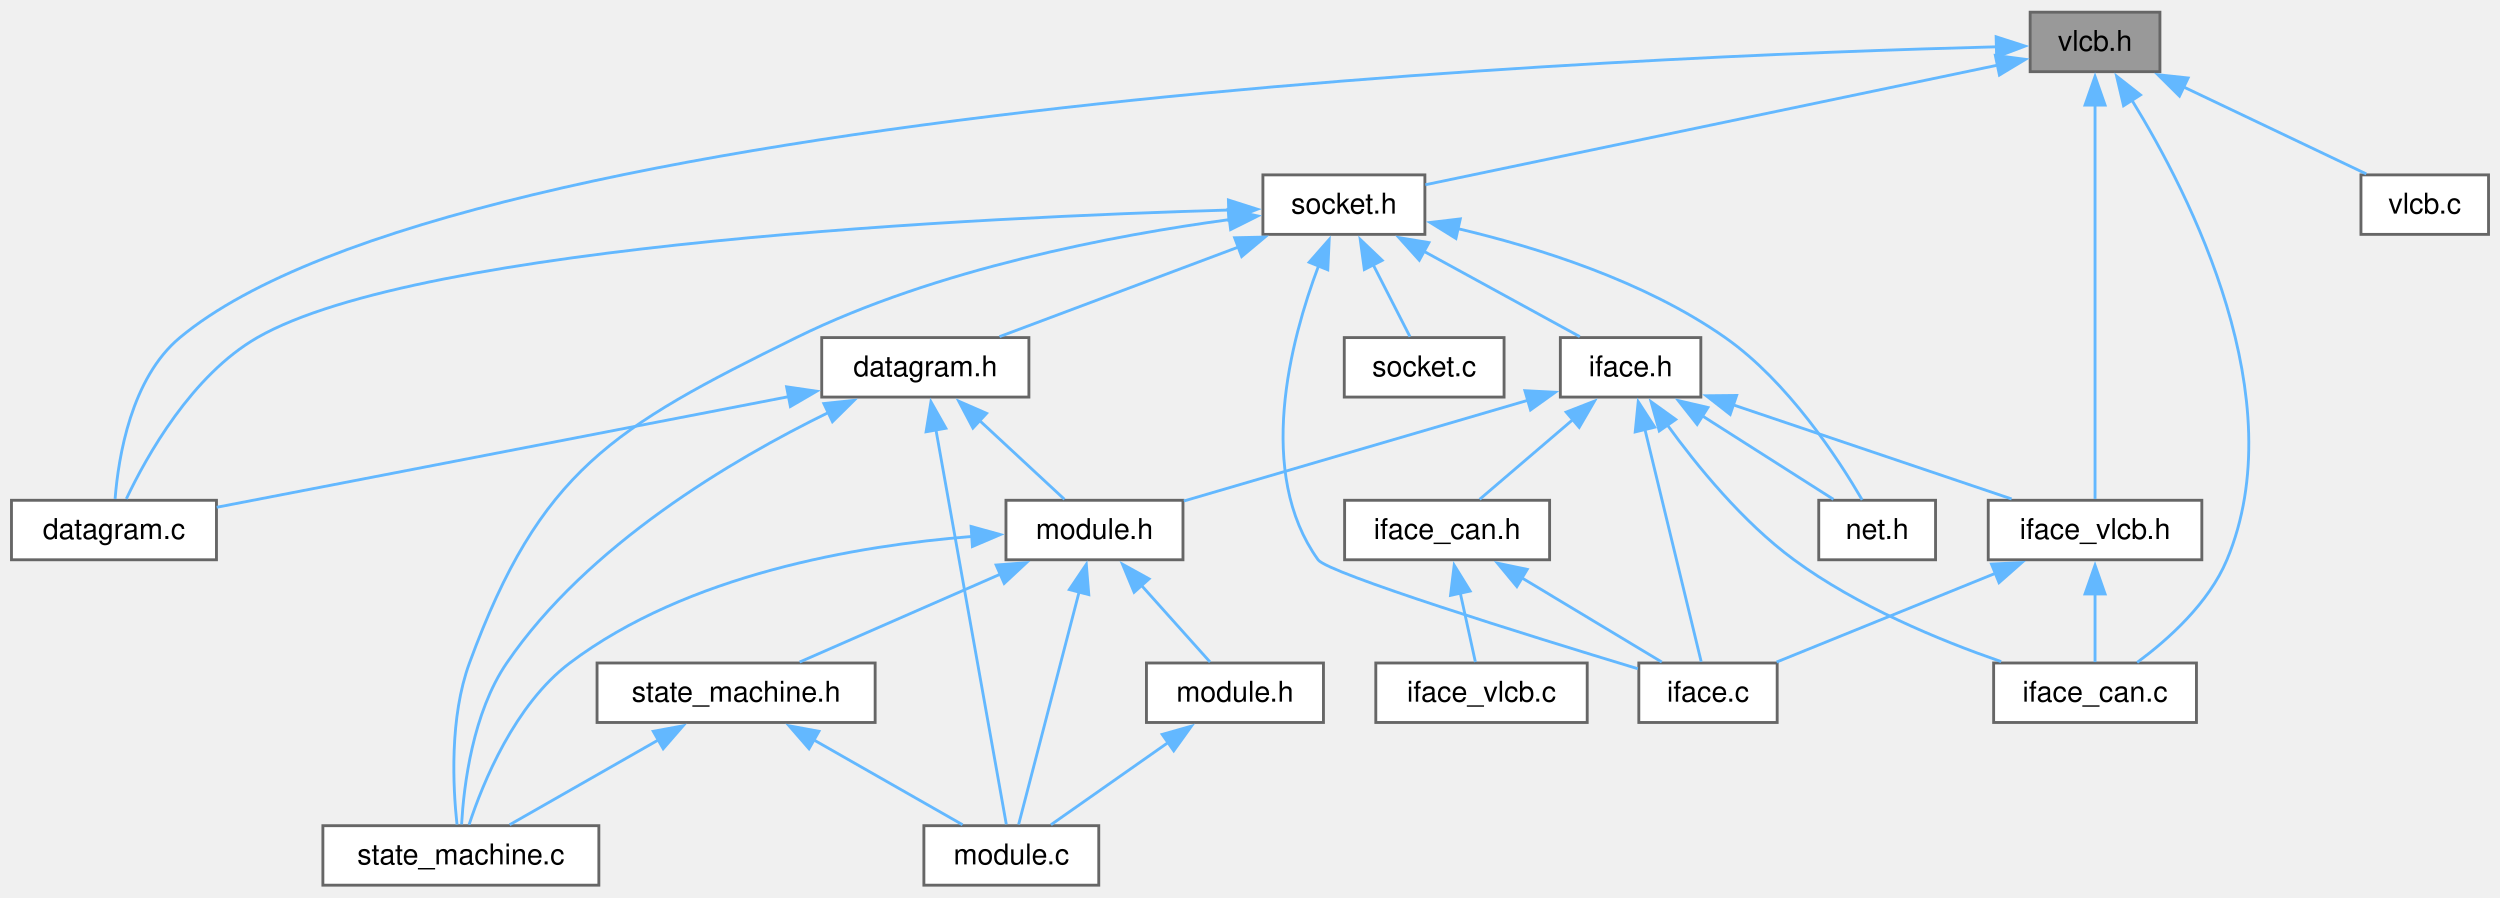
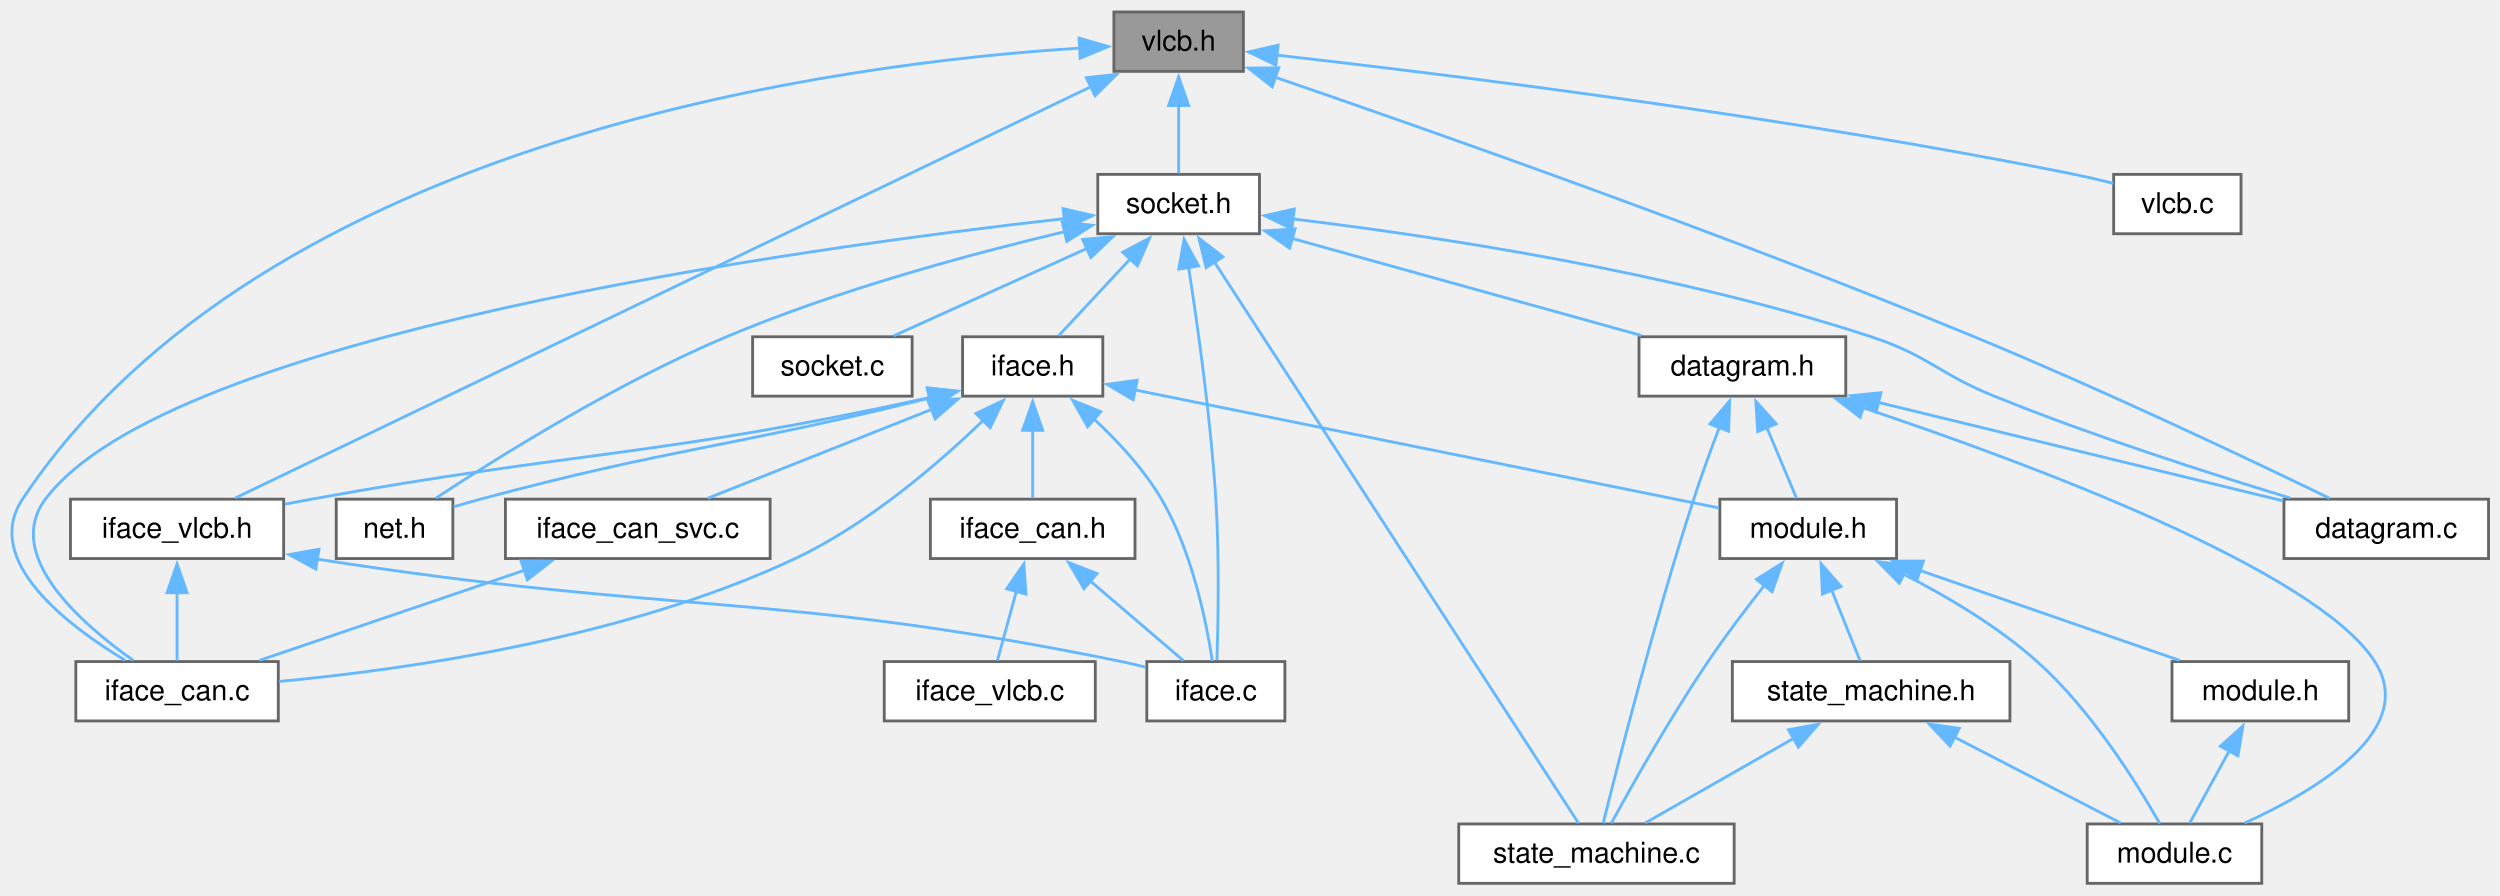
- <svg xmlns="http://www.w3.org/2000/svg" xmlns:xlink="http://www.w3.org/1999/xlink" width="872pt" height="313pt" viewBox="0.00 0.00 872.00 312.50">
+ <svg xmlns="http://www.w3.org/2000/svg" xmlns:xlink="http://www.w3.org/1999/xlink" width="874pt" height="313pt" viewBox="0.00 0.00 873.62 312.50">
  <g id="graph0" class="graph" transform="scale(1 1) rotate(0) translate(4 308.5)">
    <g id="Node000001" class="node">
      <g id="a_Node000001">
        <a xlink:title=" ">
-           <polygon fill="#999999" stroke="#666666" points="749.38,-304.5 704.12,-304.5 704.12,-283.75 749.38,-283.75 749.38,-304.5" />
-           <text text-anchor="middle" x="726.75" y="-291" font-family="Helvetica,sans-Serif" font-size="10.00">vlcb.h</text>
+           <polygon fill="#999999" stroke="#666666" points="430.5,-304.5 385.25,-304.5 385.25,-283.75 430.5,-283.75 430.5,-304.5" />
+           <text text-anchor="middle" x="407.87" y="-291" font-family="Helvetica,sans-Serif" font-size="10.00">vlcb.h</text>
        </a>
      </g>
    </g>
    <g id="Node000002" class="node">
      <g id="a_Node000002">
        <a xlink:href="socket_2datagram_8c.html" target="_top" xlink:title=" ">
-           <polygon fill="white" stroke="#666666" points="71.5,-134.25 0,-134.25 0,-113.5 71.5,-113.5 71.5,-134.25" />
-           <text text-anchor="middle" x="35.75" y="-120.75" font-family="Helvetica,sans-Serif" font-size="10.00">datagram.c</text>
+           <polygon fill="white" stroke="#666666" points="865.62,-134.25 794.12,-134.25 794.12,-113.5 865.62,-113.5 865.62,-134.25" />
+           <text text-anchor="middle" x="829.87" y="-120.75" font-family="Helvetica,sans-Serif" font-size="10.00">datagram.c</text>
        </a>
      </g>
    </g>
    <g id="edge1_Node000001_Node000002" class="edge">
      <g id="a_edge1_Node000001_Node000002">
        <a xlink:title=" ">
-           <path fill="none" stroke="#63b8ff" d="M692.63,-292.43C570.45,-289.27 156.8,-272.64 58.75,-191 41.75,-176.85 37.3,-149.4 36.14,-134.71" />
-           <polygon fill="#63b8ff" stroke="#63b8ff" points="692.25,-295.92 702.33,-292.67 692.42,-288.92 692.25,-295.92" />
+           <path fill="none" stroke="#63b8ff" d="M441.52,-281.72C494.13,-263.68 598.86,-226.9 685.87,-191 730.88,-172.43 782.49,-147.93 810.05,-134.57" />
+           <polygon fill="#63b8ff" stroke="#63b8ff" points="440.57,-278.35 432.24,-284.89 442.83,-284.97 440.57,-278.35" />
        </a>
      </g>
    </g>
    <g id="Node000003" class="node">
      <g id="a_Node000003">
        <a xlink:href="iface__can_8c.html" target="_top" xlink:title=" ">
-           <polygon fill="white" stroke="#666666" points="762.12,-77.5 691.38,-77.5 691.38,-56.75 762.12,-56.75 762.12,-77.5" />
-           <text text-anchor="middle" x="726.75" y="-64" font-family="Helvetica,sans-Serif" font-size="10.00">iface_can.c</text>
+           <polygon fill="white" stroke="#666666" points="93.25,-77.5 22.5,-77.5 22.5,-56.75 93.25,-56.75 93.25,-77.5" />
+           <text text-anchor="middle" x="57.87" y="-64" font-family="Helvetica,sans-Serif" font-size="10.00">iface_can.c</text>
        </a>
      </g>
    </g>
    <g id="edge2_Node000001_Node000003" class="edge">
      <g id="a_edge2_Node000001_Node000003">
        <a xlink:title=" ">
-           <path fill="none" stroke="#63b8ff" d="M739.51,-273.97C760.12,-240.48 796.17,-169.51 772.75,-113.5 766.43,-98.39 752.36,-85.76 741.43,-77.69" />
-           <polygon fill="#63b8ff" stroke="#63b8ff" points="736.7,-271.87 734.27,-282.18 742.6,-275.64 736.7,-271.87" />
+           <path fill="none" stroke="#63b8ff" d="M373.46,-291.87C292.1,-286.81 88.36,-261.41 3.87,-134.25 -10.24,-113.02 18.99,-90.47 39.69,-77.95" />
+           <polygon fill="#63b8ff" stroke="#63b8ff" points="373.08,-295.35 383.26,-292.41 373.47,-288.36 373.08,-295.35" />
        </a>
      </g>
    </g>
    <g id="Node000004" class="node">
      <g id="a_Node000004">
        <a xlink:href="iface__vlcb_8h.html" target="_top" xlink:title=" ">
-           <polygon fill="white" stroke="#666666" points="764,-134.25 689.5,-134.25 689.5,-113.5 764,-113.5 764,-134.25" />
-           <text text-anchor="middle" x="726.75" y="-120.75" font-family="Helvetica,sans-Serif" font-size="10.00">iface_vlcb.h</text>
+           <polygon fill="white" stroke="#666666" points="95.12,-134.25 20.62,-134.25 20.62,-113.5 95.12,-113.5 95.12,-134.25" />
+           <text text-anchor="middle" x="57.87" y="-120.75" font-family="Helvetica,sans-Serif" font-size="10.00">iface_vlcb.h</text>
        </a>
      </g>
    </g>
    <g id="edge3_Node000001_Node000004" class="edge">
      <g id="a_edge3_Node000001_Node000004">
        <a xlink:title=" ">
-           <path fill="none" stroke="#63b8ff" d="M726.75,-272.41C726.75,-235.9 726.75,-161.46 726.75,-134.72" />
-           <polygon fill="#63b8ff" stroke="#63b8ff" points="723.25,-272.08 726.75,-282.08 730.25,-272.08 723.25,-272.08" />
+           <path fill="none" stroke="#63b8ff" d="M377.19,-278.38C307.16,-244.71 137.05,-162.94 78.26,-134.68" />
+           <polygon fill="#63b8ff" stroke="#63b8ff" points="375.65,-281.52 386.18,-282.7 378.68,-275.21 375.65,-281.52" />
        </a>
      </g>
    </g>
    <g id="Node000006" class="node">
      <g id="a_Node000006">
        <a xlink:href="socket_8h.html" target="_top" xlink:title=" ">
-           <polygon fill="white" stroke="#666666" points="493,-247.75 436.5,-247.75 436.5,-227 493,-227 493,-247.75" />
-           <text text-anchor="middle" x="464.75" y="-234.25" font-family="Helvetica,sans-Serif" font-size="10.00">socket.h</text>
+           <polygon fill="white" stroke="#666666" points="436.12,-247.75 379.62,-247.75 379.62,-227 436.12,-227 436.12,-247.75" />
+           <text text-anchor="middle" x="407.87" y="-234.25" font-family="Helvetica,sans-Serif" font-size="10.00">socket.h</text>
        </a>
      </g>
    </g>
    <g id="edge6_Node000001_Node000006" class="edge">
      <g id="a_edge6_Node000001_Node000006">
        <a xlink:title=" ">
-           <path fill="none" stroke="#63b8ff" d="M692.98,-286.07C640.88,-275.18 541.82,-254.48 493.16,-244.31" />
-           <polygon fill="#63b8ff" stroke="#63b8ff" points="691.97,-289.43 702.48,-288.05 693.4,-282.58 691.97,-289.43" />
-         </a>
-       </g>
-     </g>
-     <g id="Node000018" class="node">
-       <g id="a_Node000018">
+           <path fill="none" stroke="#63b8ff" d="M407.87,-271.88C407.87,-263.66 407.87,-254.68 407.87,-248.08" />
+           <polygon fill="#63b8ff" stroke="#63b8ff" points="404.37,-271.82 407.87,-281.82 411.37,-271.82 404.37,-271.82" />
+         </a>
+       </g>
+     </g>
+     <g id="Node000019" class="node">
+       <g id="a_Node000019">
        <a xlink:href="vlcb_8c.html" target="_top" xlink:title=" ">
-           <polygon fill="white" stroke="#666666" points="864,-247.75 819.5,-247.75 819.5,-227 864,-227 864,-247.75" />
-           <text text-anchor="middle" x="841.75" y="-234.25" font-family="Helvetica,sans-Serif" font-size="10.00">vlcb.c</text>
-         </a>
-       </g>
-     </g>
-     <g id="edge33_Node000001_Node000018" class="edge">
-       <g id="a_edge33_Node000001_Node000018">
-         <a xlink:title=" ">
-           <path fill="none" stroke="#63b8ff" d="M757.58,-278.45C777.81,-268.82 803.68,-256.5 821.37,-248.08" />
-           <polygon fill="#63b8ff" stroke="#63b8ff" points="756.2,-275.23 748.68,-282.69 759.21,-281.55 756.2,-275.23" />
+           <polygon fill="white" stroke="#666666" points="779.12,-247.75 734.62,-247.75 734.62,-227 779.12,-227 779.12,-247.75" />
+           <text text-anchor="middle" x="756.87" y="-234.25" font-family="Helvetica,sans-Serif" font-size="10.00">vlcb.c</text>
+         </a>
+       </g>
+     </g>
+     <g id="edge36_Node000001_Node000019" class="edge">
+       <g id="a_edge36_Node000001_Node000019">
+         <a xlink:title=" ">
+           <path fill="none" stroke="#63b8ff" d="M442.16,-289.42C499.97,-282.88 620.38,-268.05 720.87,-247.75 725.3,-246.85 730,-245.75 734.49,-244.61" />
+           <polygon fill="#63b8ff" stroke="#63b8ff" points="441.85,-285.93 432.3,-290.52 442.63,-292.88 441.85,-285.93" />
        </a>
      </g>
    </g>
    <g id="edge5_Node000004_Node000003" class="edge">
      <g id="a_edge5_Node000004_Node000003">
        <a xlink:title=" ">
-           <path fill="none" stroke="#63b8ff" d="M726.75,-101.63C726.75,-93.41 726.75,-84.43 726.75,-77.83" />
-           <polygon fill="#63b8ff" stroke="#63b8ff" points="723.25,-101.57 726.75,-111.57 730.25,-101.57 723.25,-101.57" />
+           <path fill="none" stroke="#63b8ff" d="M57.87,-101.63C57.87,-93.41 57.87,-84.43 57.87,-77.83" />
+           <polygon fill="#63b8ff" stroke="#63b8ff" points="54.37,-101.57 57.87,-111.57 61.37,-101.57 54.37,-101.57" />
        </a>
      </g>
    </g>
    <g id="Node000005" class="node">
      <g id="a_Node000005">
        <a xlink:href="iface_8c.html" target="_top" xlink:title=" ">
-           <polygon fill="white" stroke="#666666" points="615.88,-77.5 567.62,-77.5 567.62,-56.75 615.88,-56.75 615.88,-77.5" />
-           <text text-anchor="middle" x="591.75" y="-64" font-family="Helvetica,sans-Serif" font-size="10.00">iface.c</text>
+           <polygon fill="white" stroke="#666666" points="445,-77.5 396.75,-77.5 396.75,-56.75 445,-56.75 445,-77.5" />
+           <text text-anchor="middle" x="420.87" y="-64" font-family="Helvetica,sans-Serif" font-size="10.00">iface.c</text>
        </a>
      </g>
    </g>
    <g id="edge4_Node000004_Node000005" class="edge">
      <g id="a_edge4_Node000004_Node000005">
        <a xlink:title=" ">
-           <path fill="none" stroke="#63b8ff" d="M692.18,-108.86C668.22,-99.14 636.92,-86.44 615.68,-77.83" />
-           <polygon fill="#63b8ff" stroke="#63b8ff" points="690.63,-112 701.21,-112.52 693.26,-105.52 690.63,-112" />
+           <path fill="none" stroke="#63b8ff" d="M106.73,-113.32C231.99,-93.61 267.17,-102.18 387.87,-77.5 390.67,-76.93 393.58,-76.24 396.46,-75.5" />
+           <polygon fill="#63b8ff" stroke="#63b8ff" points="106.35,-109.84 97.03,-114.88 107.46,-116.75 106.35,-109.84" />
        </a>
      </g>
    </g>
    <g id="edge7_Node000006_Node000002" class="edge">
      <g id="a_edge7_Node000006_Node000002">
        <a xlink:title=" ">
-           <path fill="none" stroke="#63b8ff" d="M424.81,-235.5C339.55,-233.01 142.83,-223.78 85.75,-191 62.91,-177.88 47.17,-149.73 40.06,-134.74" />
-           <polygon fill="#63b8ff" stroke="#63b8ff" points="424.47,-238.99 434.56,-235.77 424.66,-231.99 424.47,-238.99" />
+           <path fill="none" stroke="#63b8ff" d="M447.7,-232.18C496.33,-226.32 580.65,-213.74 649.87,-191 670.03,-184.38 673.2,-178.21 692.87,-170.25 727.47,-156.24 768.21,-143.17 796.21,-134.69" />
+           <polygon fill="#63b8ff" stroke="#63b8ff" points="447.46,-228.68 437.93,-233.32 448.27,-235.64 447.46,-228.68" />
+         </a>
+       </g>
+     </g>
+     <g id="edge32_Node000006_Node000003" class="edge">
+       <g id="a_edge32_Node000006_Node000003">
+         <a xlink:title=" ">
+           <path fill="none" stroke="#63b8ff" d="M368.05,-232.3C276.35,-222.01 54.85,-191.61 11.87,-134.25 -2.81,-114.67 24.08,-90.96 42.56,-77.91" />
+           <polygon fill="#63b8ff" stroke="#63b8ff" points="367.51,-235.77 377.83,-233.38 368.27,-228.81 367.51,-235.77" />
        </a>
      </g>
    </g>
    <g id="edge20_Node000006_Node000005" class="edge">
      <g id="a_edge20_Node000006_Node000005">
        <a xlink:title=" ">
-           <path fill="none" stroke="#63b8ff" d="M455.93,-216.06C446.01,-189.77 433.95,-143.75 455.75,-113.5 459.12,-108.82 529.02,-87.1 567.26,-75.49" />
-           <polygon fill="#63b8ff" stroke="#63b8ff" points="452.64,-217.27 459.63,-225.22 459.13,-214.64 452.64,-217.27" />
+           <path fill="none" stroke="#63b8ff" d="M411.33,-215.39C414.54,-194.8 419.08,-162.46 420.87,-134.25 422.13,-114.31 421.68,-90.93 421.26,-78" />
+           <polygon fill="#63b8ff" stroke="#63b8ff" points="407.91,-214.63 409.78,-225.06 414.82,-215.74 407.91,-214.63" />
        </a>
      </g>
    </g>
    <g id="Node000007" class="node">
      <g id="a_Node000007">
        <a xlink:href="socket_2datagram_8h.html" target="_top" xlink:title=" ">
-           <polygon fill="white" stroke="#666666" points="354.88,-191 282.62,-191 282.62,-170.25 354.88,-170.25 354.88,-191" />
-           <text text-anchor="middle" x="318.75" y="-177.5" font-family="Helvetica,sans-Serif" font-size="10.00">datagram.h</text>
+           <polygon fill="white" stroke="#666666" points="641,-191 568.75,-191 568.75,-170.25 641,-170.25 641,-191" />
+           <text text-anchor="middle" x="604.87" y="-177.5" font-family="Helvetica,sans-Serif" font-size="10.00">datagram.h</text>
        </a>
      </g>
    </g>
    <g id="edge8_Node000006_Node000007" class="edge">
      <g id="a_edge8_Node000006_Node000007">
        <a xlink:title=" ">
-           <path fill="none" stroke="#63b8ff" d="M428.06,-222.62C402.06,-212.87 367.81,-200.02 344.63,-191.33" />
-           <polygon fill="#63b8ff" stroke="#63b8ff" points="426.64,-225.82 437.23,-226.06 429.1,-219.27 426.64,-225.82" />
+           <path fill="none" stroke="#63b8ff" d="M447.49,-225.36C483.2,-215.44 535.2,-200.99 569.53,-191.45" />
+           <polygon fill="#63b8ff" stroke="#63b8ff" points="446.67,-221.96 437.97,-228.01 448.55,-228.7 446.67,-221.96" />
        </a>
      </g>
    </g>
    <g id="Node000011" class="node">
      <g id="a_Node000011">
        <a xlink:href="state__machine_8c.html" target="_top" xlink:title=" ">
-           <polygon fill="white" stroke="#666666" points="204.88,-20.75 108.62,-20.75 108.62,0 204.88,0 204.88,-20.75" />
-           <text text-anchor="middle" x="156.75" y="-7.25" font-family="Helvetica,sans-Serif" font-size="10.00">state_machine.c</text>
-         </a>
-       </g>
-     </g>
-     <g id="edge32_Node000006_Node000011" class="edge">
-       <g id="a_edge32_Node000006_Node000011">
-         <a xlink:title=" ">
-           <path fill="none" stroke="#63b8ff" d="M424.84,-232.16C384.94,-226.76 322.63,-215.05 273.75,-191 209.6,-159.44 184.43,-144.6 159.75,-77.5 152.77,-58.52 153.97,-34.38 155.4,-21.15" />
-           <polygon fill="#63b8ff" stroke="#63b8ff" points="424.36,-235.62 434.72,-233.42 425.24,-228.68 424.36,-235.62" />
+           <polygon fill="white" stroke="#666666" points="602,-20.75 505.75,-20.75 505.75,0 602,0 602,-20.75" />
+           <text text-anchor="middle" x="553.87" y="-7.25" font-family="Helvetica,sans-Serif" font-size="10.00">state_machine.c</text>
+         </a>
+       </g>
+     </g>
+     <g id="edge35_Node000006_Node000011" class="edge">
+       <g id="a_edge35_Node000006_Node000011">
+         <a xlink:title=" ">
+           <path fill="none" stroke="#63b8ff" d="M420.26,-217.29C450.15,-171.21 525.43,-55.21 547.62,-21.01" />
+           <polygon fill="#63b8ff" stroke="#63b8ff" points="417.48,-215.14 414.97,-225.44 423.35,-218.95 417.48,-215.14" />
        </a>
      </g>
    </g>
    <g id="Node000013" class="node">
      <g id="a_Node000013">
        <a xlink:href="iface_8h.html" target="_top" xlink:title=" ">
-           <polygon fill="white" stroke="#666666" points="589.25,-191 540.25,-191 540.25,-170.25 589.25,-170.25 589.25,-191" />
-           <text text-anchor="middle" x="564.75" y="-177.5" font-family="Helvetica,sans-Serif" font-size="10.00">iface.h</text>
+           <polygon fill="white" stroke="#666666" points="381.37,-191 332.37,-191 332.37,-170.25 381.37,-170.25 381.37,-191" />
+           <text text-anchor="middle" x="356.87" y="-177.5" font-family="Helvetica,sans-Serif" font-size="10.00">iface.h</text>
        </a>
      </g>
    </g>
    <g id="edge21_Node000006_Node000013" class="edge">
      <g id="a_edge21_Node000006_Node000013">
        <a xlink:title=" ">
-           <path fill="none" stroke="#63b8ff" d="M492.29,-221.29C509.77,-211.73 531.86,-199.63 547.03,-191.33" />
-           <polygon fill="#63b8ff" stroke="#63b8ff" points="491.05,-217.99 483.96,-225.86 494.41,-224.13 491.05,-217.99" />
-         </a>
-       </g>
-     </g>
-     <g id="Node000016" class="node">
-       <g id="a_Node000016">
-         <a xlink:href="net_2inc_2vlcb_2net_8h.html" target="_top" xlink:title=" ">
-           <polygon fill="white" stroke="#666666" points="671.12,-134.25 630.38,-134.25 630.38,-113.5 671.12,-113.5 671.12,-134.25" />
-           <text text-anchor="middle" x="650.75" y="-120.75" font-family="Helvetica,sans-Serif" font-size="10.00">net.h</text>
-         </a>
-       </g>
-     </g>
-     <g id="edge30_Node000006_Node000016" class="edge">
-       <g id="a_edge30_Node000006_Node000016">
-         <a xlink:title=" ">
-           <path fill="none" stroke="#63b8ff" d="M504.33,-229.04C532.31,-222.46 569.67,-210.71 597.75,-191 619.67,-175.62 637.21,-148.69 645.52,-134.4" />
-           <polygon fill="#63b8ff" stroke="#63b8ff" points="503.83,-225.57 494.83,-231.15 505.35,-232.4 503.83,-225.57" />
+           <path fill="none" stroke="#63b8ff" d="M391.01,-218.27C382.63,-209.28 372.85,-198.78 365.91,-191.33" />
+           <polygon fill="#63b8ff" stroke="#63b8ff" points="388.34,-220.55 397.72,-225.48 393.47,-215.78 388.34,-220.55" />
        </a>
      </g>
    </g>
    <g id="Node000017" class="node">
      <g id="a_Node000017">
+         <a xlink:href="net_2inc_2vlcb_2net_8h.html" target="_top" xlink:title=" ">
+           <polygon fill="white" stroke="#666666" points="154.25,-134.25 113.5,-134.25 113.5,-113.5 154.25,-113.5 154.25,-134.25" />
+           <text text-anchor="middle" x="133.87" y="-120.75" font-family="Helvetica,sans-Serif" font-size="10.00">net.h</text>
+         </a>
+       </g>
+     </g>
+     <g id="edge33_Node000006_Node000017" class="edge">
+       <g id="a_edge33_Node000006_Node000017">
+         <a xlink:title=" ">
+           <path fill="none" stroke="#63b8ff" d="M368.34,-227.8C335.83,-220.09 288.92,-207.46 249.87,-191 211.42,-174.79 169.69,-148.69 148.31,-134.61" />
+           <polygon fill="#63b8ff" stroke="#63b8ff" points="367.2,-231.12 377.73,-229.97 368.78,-224.31 367.2,-231.12" />
+         </a>
+       </g>
+     </g>
+     <g id="Node000018" class="node">
+       <g id="a_Node000018">
        <a xlink:href="socket_8c.html" target="_top" xlink:title=" ">
-           <polygon fill="white" stroke="#666666" points="520.62,-191 464.88,-191 464.88,-170.25 520.62,-170.25 520.62,-191" />
-           <text text-anchor="middle" x="492.75" y="-177.5" font-family="Helvetica,sans-Serif" font-size="10.00">socket.c</text>
-         </a>
-       </g>
-     </g>
-     <g id="edge31_Node000006_Node000017" class="edge">
-       <g id="a_edge31_Node000006_Node000017">
-         <a xlink:title=" ">
-           <path fill="none" stroke="#63b8ff" d="M474.88,-216.57C479.27,-207.98 484.22,-198.31 487.79,-191.33" />
-           <polygon fill="#63b8ff" stroke="#63b8ff" points="471.88,-214.74 470.45,-225.24 478.11,-217.93 471.88,-214.74" />
+           <polygon fill="white" stroke="#666666" points="314.75,-191 259,-191 259,-170.25 314.75,-170.25 314.75,-191" />
+           <text text-anchor="middle" x="286.87" y="-177.5" font-family="Helvetica,sans-Serif" font-size="10.00">socket.c</text>
+         </a>
+       </g>
+     </g>
+     <g id="edge34_Node000006_Node000018" class="edge">
+       <g id="a_edge34_Node000006_Node000018">
+         <a xlink:title=" ">
+           <path fill="none" stroke="#63b8ff" d="M376.01,-221.96C354.65,-212.3 327.1,-199.83 308.32,-191.33" />
+           <polygon fill="#63b8ff" stroke="#63b8ff" points="374.31,-225.03 384.86,-225.96 377.19,-218.65 374.31,-225.03" />
        </a>
      </g>
    </g>
    <g id="edge9_Node000007_Node000002" class="edge">
      <g id="a_edge9_Node000007_Node000002">
        <a xlink:title=" ">
-           <path fill="none" stroke="#63b8ff" d="M271.23,-170.43C214.88,-159.53 122.24,-141.61 71.58,-131.81" />
-           <polygon fill="#63b8ff" stroke="#63b8ff" points="270.36,-173.83 280.85,-172.29 271.69,-166.96 270.36,-173.83" />
+           <path fill="none" stroke="#63b8ff" d="M652.4,-168.06C694.66,-157.78 755.55,-142.96 793.9,-133.63" />
+           <polygon fill="#63b8ff" stroke="#63b8ff" points="651.63,-164.64 642.74,-170.41 653.29,-171.45 651.63,-164.64" />
        </a>
      </g>
    </g>
    <g id="Node000008" class="node">
      <g id="a_Node000008">
        <a xlink:href="module_8c.html" target="_top" xlink:title=" ">
-           <polygon fill="white" stroke="#666666" points="379.25,-20.75 318.25,-20.75 318.25,0 379.25,0 379.25,-20.75" />
-           <text text-anchor="middle" x="348.75" y="-7.25" font-family="Helvetica,sans-Serif" font-size="10.00">module.c</text>
+           <polygon fill="white" stroke="#666666" points="786.37,-20.75 725.37,-20.75 725.37,0 786.37,0 786.37,-20.75" />
+           <text text-anchor="middle" x="755.87" y="-7.25" font-family="Helvetica,sans-Serif" font-size="10.00">module.c</text>
        </a>
      </g>
    </g>
    <g id="edge10_Node000007_Node000008" class="edge">
      <g id="a_edge10_Node000007_Node000008">
        <a xlink:title=" ">
-           <path fill="none" stroke="#63b8ff" d="M322.44,-158.91C328.95,-122.4 342.23,-47.96 347,-21.22" />
-           <polygon fill="#63b8ff" stroke="#63b8ff" points="319.02,-158.15 320.71,-168.61 325.92,-159.38 319.02,-158.15" />
+           <path fill="none" stroke="#63b8ff" d="M646.87,-166.26C705.08,-146.78 805.44,-109.45 825.87,-77.5 841,-53.84 806.13,-32.76 780.36,-21.06" />
+           <polygon fill="#63b8ff" stroke="#63b8ff" points="646.01,-162.86 637.61,-169.32 648.2,-169.5 646.01,-162.86" />
        </a>
      </g>
    </g>
    <g id="Node000009" class="node">
      <g id="a_Node000009">
        <a xlink:href="module_2inc_2vlcb_2module_8h.html" target="_top" xlink:title=" ">
-           <polygon fill="white" stroke="#666666" points="408.62,-134.25 346.88,-134.25 346.88,-113.5 408.62,-113.5 408.62,-134.25" />
-           <text text-anchor="middle" x="377.75" y="-120.75" font-family="Helvetica,sans-Serif" font-size="10.00">module.h</text>
+           <polygon fill="white" stroke="#666666" points="658.75,-134.25 597,-134.25 597,-113.5 658.75,-113.5 658.75,-134.25" />
+           <text text-anchor="middle" x="627.87" y="-120.75" font-family="Helvetica,sans-Serif" font-size="10.00">module.h</text>
        </a>
      </g>
    </g>
    <g id="edge11_Node000007_Node000009" class="edge">
      <g id="a_edge11_Node000007_Node000009">
        <a xlink:title=" ">
-           <path fill="none" stroke="#63b8ff" d="M337.66,-162.08C347.47,-152.97 359.1,-142.18 367.29,-134.58" />
-           <polygon fill="#63b8ff" stroke="#63b8ff" points="335.36,-159.44 330.41,-168.81 340.12,-164.57 335.36,-159.44" />
+           <path fill="none" stroke="#63b8ff" d="M613.43,-159.24C616.98,-150.8 620.93,-141.41 623.79,-134.58" />
+           <polygon fill="#63b8ff" stroke="#63b8ff" points="610.22,-157.87 609.57,-168.44 616.67,-160.58 610.22,-157.87" />
        </a>
      </g>
    </g>
    <g id="edge19_Node000007_Node000011" class="edge">
      <g id="a_edge19_Node000007_Node000011">
        <a xlink:title=" ">
-           <path fill="none" stroke="#63b8ff" d="M285,-164.89C251.38,-148.45 200.84,-118.65 172.75,-77.5 160.9,-60.14 157.79,-34.95 157,-21.21" />
-           <polygon fill="#63b8ff" stroke="#63b8ff" points="283.36,-167.99 293.9,-169.1 286.36,-161.66 283.36,-167.99" />
+           <path fill="none" stroke="#63b8ff" d="M596.83,-159.34C593.86,-151.55 590.56,-142.54 587.87,-134.25 574.33,-92.57 561.39,-41.86 556.23,-21.02" />
+           <polygon fill="#63b8ff" stroke="#63b8ff" points="593.54,-160.52 600.42,-168.57 600.06,-157.98 593.54,-160.52" />
        </a>
      </g>
    </g>
    <g id="edge12_Node000009_Node000008" class="edge">
      <g id="a_edge12_Node000009_Node000008">
        <a xlink:title=" ">
-           <path fill="none" stroke="#63b8ff" d="M372.4,-102.3C366.13,-78.2 356,-39.25 351.3,-21.18" />
-           <polygon fill="#63b8ff" stroke="#63b8ff" points="368.99,-103.11 374.9,-111.9 375.77,-101.34 368.99,-103.11" />
+           <path fill="none" stroke="#63b8ff" d="M661.02,-108.12C676.28,-100.35 694.04,-89.86 707.87,-77.5 726.91,-60.48 742.9,-34.7 750.72,-20.9" />
+           <polygon fill="#63b8ff" stroke="#63b8ff" points="659.73,-104.85 652.28,-112.39 662.8,-111.14 659.73,-104.85" />
        </a>
      </g>
    </g>
    <g id="Node000010" class="node">
      <g id="a_Node000010">
        <a xlink:href="module_2src_2module_8h.html" target="_top" xlink:title=" ">
-           <polygon fill="white" stroke="#666666" points="457.62,-77.5 395.88,-77.5 395.88,-56.75 457.62,-56.75 457.62,-77.5" />
-           <text text-anchor="middle" x="426.75" y="-64" font-family="Helvetica,sans-Serif" font-size="10.00">module.h</text>
+           <polygon fill="white" stroke="#666666" points="816.75,-77.5 755,-77.5 755,-56.75 816.75,-56.75 816.75,-77.5" />
+           <text text-anchor="middle" x="785.87" y="-64" font-family="Helvetica,sans-Serif" font-size="10.00">module.h</text>
        </a>
      </g>
    </g>
    <g id="edge13_Node000009_Node000010" class="edge">
      <g id="a_edge13_Node000009_Node000010">
        <a xlink:title=" ">
-           <path fill="none" stroke="#63b8ff" d="M393.95,-104.77C402,-95.78 411.4,-85.28 418.07,-77.83" />
-           <polygon fill="#63b8ff" stroke="#63b8ff" points="391.58,-102.17 387.52,-111.96 396.8,-106.84 391.58,-102.17" />
+           <path fill="none" stroke="#63b8ff" d="M666.79,-109.39C694.92,-99.64 732.29,-86.69 757.6,-77.92" />
+           <polygon fill="#63b8ff" stroke="#63b8ff" points="665.85,-106.01 657.55,-112.59 668.14,-112.62 665.85,-106.01" />
        </a>
      </g>
    </g>
    <g id="edge15_Node000009_Node000011" class="edge">
      <g id="a_edge15_Node000009_Node000011">
        <a xlink:title=" ">
-           <path fill="none" stroke="#63b8ff" d="M334.97,-121.63C295.06,-118.46 235.69,-108.38 194.75,-77.5 175.51,-62.99 164.42,-35.69 159.62,-21.12" />
-           <polygon fill="#63b8ff" stroke="#63b8ff" points="334.71,-125.12 344.92,-122.29 335.18,-118.13 334.71,-125.12" />
+           <path fill="none" stroke="#63b8ff" d="M612.6,-104.16C606.26,-96.13 598.98,-86.52 592.87,-77.5 579.72,-58.07 566.22,-34.1 559.06,-21.02" />
+           <polygon fill="#63b8ff" stroke="#63b8ff" points="609.79,-106.25 618.77,-111.87 615.25,-101.87 609.79,-106.25" />
        </a>
      </g>
    </g>
    <g id="Node000012" class="node">
      <g id="a_Node000012">
        <a xlink:href="state__machine_8h.html" target="_top" xlink:title=" ">
-           <polygon fill="white" stroke="#666666" points="301.25,-77.5 204.25,-77.5 204.25,-56.75 301.25,-56.75 301.25,-77.5" />
-           <text text-anchor="middle" x="252.75" y="-64" font-family="Helvetica,sans-Serif" font-size="10.00">state_machine.h</text>
+           <polygon fill="white" stroke="#666666" points="698.37,-77.5 601.37,-77.5 601.37,-56.75 698.37,-56.75 698.37,-77.5" />
+           <text text-anchor="middle" x="649.87" y="-64" font-family="Helvetica,sans-Serif" font-size="10.00">state_machine.h</text>
        </a>
      </g>
    </g>
    <g id="edge16_Node000009_Node000012" class="edge">
      <g id="a_edge16_Node000009_Node000012">
        <a xlink:title=" ">
-           <path fill="none" stroke="#63b8ff" d="M345.14,-108.59C323.03,-98.91 294.4,-86.37 274.9,-77.83" />
-           <polygon fill="#63b8ff" stroke="#63b8ff" points="343.45,-111.67 354.02,-112.48 346.26,-105.26 343.45,-111.67" />
+           <path fill="none" stroke="#63b8ff" d="M636.06,-102.49C639.45,-94.05 643.23,-84.66 645.97,-77.83" />
+           <polygon fill="#63b8ff" stroke="#63b8ff" points="632.85,-101.1 632.37,-111.68 639.34,-103.71 632.85,-101.1" />
        </a>
      </g>
    </g>
    <g id="edge14_Node000010_Node000008" class="edge">
      <g id="a_edge14_Node000010_Node000008">
        <a xlink:title=" ">
-           <path fill="none" stroke="#63b8ff" d="M403.72,-49.96C390.36,-40.58 373.96,-29.07 362.57,-21.08" />
-           <polygon fill="#63b8ff" stroke="#63b8ff" points="401.37,-52.59 411.57,-55.47 405.39,-46.86 401.37,-52.59" />
+           <path fill="none" stroke="#63b8ff" d="M775.02,-46.32C770.31,-37.73 765.02,-28.06 761.19,-21.08" />
+           <polygon fill="#63b8ff" stroke="#63b8ff" points="771.91,-47.92 779.78,-55.01 778.04,-44.56 771.91,-47.92" />
        </a>
      </g>
    </g>
    <g id="edge17_Node000012_Node000008" class="edge">
      <g id="a_edge17_Node000012_Node000008">
        <a xlink:title=" ">
-           <path fill="none" stroke="#63b8ff" d="M279.66,-50.78C296.36,-41.25 317.31,-29.31 331.74,-21.08" />
-           <polygon fill="#63b8ff" stroke="#63b8ff" points="278.18,-47.59 271.23,-55.59 281.65,-53.67 278.18,-47.59" />
+           <path fill="none" stroke="#63b8ff" d="M678.81,-51.18C697.37,-41.59 720.93,-29.42 737.08,-21.08" />
+           <polygon fill="#63b8ff" stroke="#63b8ff" points="677.45,-47.94 670.17,-55.64 680.66,-54.16 677.45,-47.94" />
        </a>
      </g>
    </g>
    <g id="edge18_Node000012_Node000011" class="edge">
      <g id="a_edge18_Node000012_Node000011">
        <a xlink:title=" ">
-           <path fill="none" stroke="#63b8ff" d="M225.84,-50.78C209.14,-41.25 188.19,-29.31 173.76,-21.08" />
-           <polygon fill="#63b8ff" stroke="#63b8ff" points="223.85,-53.67 234.27,-55.59 227.32,-47.59 223.85,-53.67" />
+           <path fill="none" stroke="#63b8ff" d="M622.96,-50.78C606.26,-41.25 585.31,-29.31 570.89,-21.08" />
+           <polygon fill="#63b8ff" stroke="#63b8ff" points="620.97,-53.67 631.39,-55.59 624.44,-47.59 620.97,-53.67" />
        </a>
      </g>
    </g>
    <g id="edge23_Node000013_Node000003" class="edge">
      <g id="a_edge23_Node000013_Node000003">
        <a xlink:title=" ">
-           <path fill="none" stroke="#63b8ff" d="M577.35,-160.82C587.83,-146.33 603.89,-126.62 621.75,-113.5 643.67,-97.39 672.2,-85.53 693.99,-77.98" />
-           <polygon fill="#63b8ff" stroke="#63b8ff" points="574.75,-158.43 571.89,-168.63 580.49,-162.44 574.75,-158.43" />
-         </a>
-       </g>
-     </g>
-     <g id="edge27_Node000013_Node000004" class="edge">
-       <g id="a_edge27_Node000013_Node000004">
-         <a xlink:title=" ">
-           <path fill="none" stroke="#63b8ff" d="M600.28,-167.62C629.48,-157.75 670.36,-143.93 697.65,-134.71" />
-           <polygon fill="#63b8ff" stroke="#63b8ff" points="599.49,-164.19 591.14,-170.71 601.74,-170.82 599.49,-164.19" />
+           <path fill="none" stroke="#63b8ff" d="M339.93,-162.12C324.22,-146.94 299.47,-125.55 273.87,-113.5 214.41,-85.52 137.68,-74.66 93.5,-70.55" />
+           <polygon fill="#63b8ff" stroke="#63b8ff" points="337.05,-164.19 346.61,-168.76 341.98,-159.22 337.05,-164.19" />
+         </a>
+       </g>
+     </g>
+     <g id="edge29_Node000013_Node000004" class="edge">
+       <g id="a_edge29_Node000013_Node000004">
+         <a xlink:title=" ">
+           <path fill="none" stroke="#63b8ff" d="M321.06,-169.81C225.66,-148.94 198.41,-151.26 104.87,-134.25 101.84,-133.7 98.71,-133.11 95.56,-132.51" />
+           <polygon fill="#63b8ff" stroke="#63b8ff" points="320.08,-173.18 330.6,-171.93 321.6,-166.34 320.08,-173.18" />
        </a>
      </g>
    </g>
    <g id="edge22_Node000013_Node000005" class="edge">
      <g id="a_edge22_Node000013_Node000005">
        <a xlink:title=" ">
-           <path fill="none" stroke="#63b8ff" d="M569.73,-159.05C575.57,-134.95 585,-96 589.38,-77.93" />
-           <polygon fill="#63b8ff" stroke="#63b8ff" points="566.36,-158.1 567.41,-168.65 573.16,-159.75 566.36,-158.1" />
-         </a>
-       </g>
-     </g>
-     <g id="edge28_Node000013_Node000009" class="edge">
-       <g id="a_edge28_Node000013_Node000009">
-         <a xlink:title=" ">
-           <path fill="none" stroke="#63b8ff" d="M529.31,-169.25C494.56,-159.08 442.12,-143.72 408.92,-134" />
-           <polygon fill="#63b8ff" stroke="#63b8ff" points="527.88,-172.48 538.47,-171.93 529.85,-165.76 527.88,-172.48" />
+           <path fill="none" stroke="#63b8ff" d="M378.1,-162.42C386.55,-154.61 395.7,-144.76 401.87,-134.25 412.63,-115.91 417.61,-91.11 419.65,-77.69" />
+           <polygon fill="#63b8ff" stroke="#63b8ff" points="376.06,-159.55 370.84,-168.78 380.67,-164.82 376.06,-159.55" />
+         </a>
+       </g>
+     </g>
+     <g id="edge30_Node000013_Node000009" class="edge">
+       <g id="a_edge30_Node000013_Node000009">
+         <a xlink:title=" ">
+           <path fill="none" stroke="#63b8ff" d="M392.36,-172.46C445.73,-161.67 545.83,-141.45 596.61,-131.19" />
+           <polygon fill="#63b8ff" stroke="#63b8ff" points="391.99,-168.96 382.88,-174.37 393.38,-175.82 391.99,-168.96" />
        </a>
      </g>
    </g>
    <g id="Node000014" class="node">
      <g id="a_Node000014">
        <a xlink:href="iface__can_8h.html" target="_top" xlink:title=" ">
-           <polygon fill="white" stroke="#666666" points="536.5,-134.25 465,-134.25 465,-113.5 536.5,-113.5 536.5,-134.25" />
-           <text text-anchor="middle" x="500.75" y="-120.75" font-family="Helvetica,sans-Serif" font-size="10.00">iface_can.h</text>
+           <polygon fill="white" stroke="#666666" points="392.62,-134.25 321.12,-134.25 321.12,-113.5 392.62,-113.5 392.62,-134.25" />
+           <text text-anchor="middle" x="356.87" y="-120.75" font-family="Helvetica,sans-Serif" font-size="10.00">iface_can.h</text>
        </a>
      </g>
    </g>
    <g id="edge24_Node000013_Node000014" class="edge">
      <g id="a_edge24_Node000013_Node000014">
        <a xlink:title=" ">
-           <path fill="none" stroke="#63b8ff" d="M544.57,-162.36C533.85,-153.19 521.08,-142.26 512.09,-134.58" />
-           <polygon fill="#63b8ff" stroke="#63b8ff" points="542.28,-165.01 552.16,-168.85 546.83,-159.69 542.28,-165.01" />
-         </a>
-       </g>
-     </g>
-     <g id="edge29_Node000013_Node000016" class="edge">
-       <g id="a_edge29_Node000013_Node000016">
-         <a xlink:title=" ">
-           <path fill="none" stroke="#63b8ff" d="M589.71,-163.73C604.53,-154.3 622.83,-142.65 635.51,-134.58" />
-           <polygon fill="#63b8ff" stroke="#63b8ff" points="587.96,-160.7 581.4,-169.02 591.72,-166.61 587.96,-160.7" />
+           <path fill="none" stroke="#63b8ff" d="M356.87,-158.38C356.87,-150.16 356.87,-141.18 356.87,-134.58" />
+           <polygon fill="#63b8ff" stroke="#63b8ff" points="353.37,-158.32 356.87,-168.32 360.37,-158.32 353.37,-158.32" />
+         </a>
+       </g>
+     </g>
+     <g id="Node000016" class="node">
+       <g id="a_Node000016">
+         <a xlink:href="iface__can__svc_8c.html" target="_top" xlink:title=" ">
+           <polygon fill="white" stroke="#666666" points="265.12,-134.25 172.62,-134.25 172.62,-113.5 265.12,-113.5 265.12,-134.25" />
+           <text text-anchor="middle" x="218.87" y="-120.75" font-family="Helvetica,sans-Serif" font-size="10.00">iface_can_svc.c</text>
+         </a>
+       </g>
+     </g>
+     <g id="edge27_Node000013_Node000016" class="edge">
+       <g id="a_edge27_Node000013_Node000016">
+         <a xlink:title=" ">
+           <path fill="none" stroke="#63b8ff" d="M321.54,-165.61C297.04,-155.89 265.04,-143.19 243.33,-134.58" />
+           <polygon fill="#63b8ff" stroke="#63b8ff" points="320.21,-168.84 330.79,-169.28 322.79,-162.34 320.21,-168.84" />
+         </a>
+       </g>
+     </g>
+     <g id="edge31_Node000013_Node000017" class="edge">
+       <g id="a_edge31_Node000013_Node000017">
+         <a xlink:title=" ">
+           <path fill="none" stroke="#63b8ff" d="M320.91,-169.61C251.26,-152.32 230.83,-152.21 163.87,-134.25 160.81,-133.43 157.6,-132.5 154.46,-131.55" />
+           <polygon fill="#63b8ff" stroke="#63b8ff" points="320.02,-172.99 330.58,-172.04 321.73,-166.21 320.02,-172.99" />
        </a>
      </g>
    </g>
    <g id="edge25_Node000014_Node000005" class="edge">
      <g id="a_edge25_Node000014_Node000005">
        <a xlink:title=" ">
-           <path fill="none" stroke="#63b8ff" d="M526.71,-107.26C542.47,-97.78 562.08,-85.98 575.62,-77.83" />
-           <polygon fill="#63b8ff" stroke="#63b8ff" points="525.08,-104.15 518.32,-112.31 528.69,-110.15 525.08,-104.15" />
+           <path fill="none" stroke="#63b8ff" d="M377.05,-105.61C387.77,-96.44 400.55,-85.51 409.53,-77.83" />
+           <polygon fill="#63b8ff" stroke="#63b8ff" points="374.79,-102.94 369.46,-112.1 379.34,-108.26 374.79,-102.94" />
        </a>
      </g>
    </g>
    <g id="Node000015" class="node">
      <g id="a_Node000015">
        <a xlink:href="iface__vlcb_8c.html" target="_top" xlink:title=" ">
-           <polygon fill="white" stroke="#666666" points="549.62,-77.5 475.88,-77.5 475.88,-56.75 549.62,-56.75 549.62,-77.5" />
-           <text text-anchor="middle" x="512.75" y="-64" font-family="Helvetica,sans-Serif" font-size="10.00">iface_vlcb.c</text>
+           <polygon fill="white" stroke="#666666" points="378.75,-77.5 305,-77.5 305,-56.75 378.75,-56.75 378.75,-77.5" />
+           <text text-anchor="middle" x="341.87" y="-64" font-family="Helvetica,sans-Serif" font-size="10.00">iface_vlcb.c</text>
        </a>
      </g>
    </g>
    <g id="edge26_Node000014_Node000015" class="edge">
      <g id="a_edge26_Node000014_Node000015">
        <a xlink:title=" ">
-           <path fill="none" stroke="#63b8ff" d="M505.34,-101.92C507.16,-93.63 509.16,-84.5 510.62,-77.83" />
-           <polygon fill="#63b8ff" stroke="#63b8ff" points="501.94,-101.09 503.22,-111.61 508.78,-102.59 501.94,-101.09" />
+           <path fill="none" stroke="#63b8ff" d="M351.21,-102.21C348.92,-93.84 346.38,-84.58 344.53,-77.83" />
+           <polygon fill="#63b8ff" stroke="#63b8ff" points="347.77,-102.91 353.79,-111.63 354.52,-101.06 347.77,-102.91" />
+         </a>
+       </g>
+     </g>
+     <g id="edge28_Node000016_Node000003" class="edge">
+       <g id="a_edge28_Node000016_Node000003">
+         <a xlink:title=" ">
+           <path fill="none" stroke="#63b8ff" d="M179.22,-109.39C150.55,-99.64 112.47,-86.69 86.68,-77.92" />
+           <polygon fill="#63b8ff" stroke="#63b8ff" points="178.06,-112.69 188.65,-112.6 180.31,-106.07 178.06,-112.69" />
        </a>
      </g>
    </g>
  </g>
</svg>
